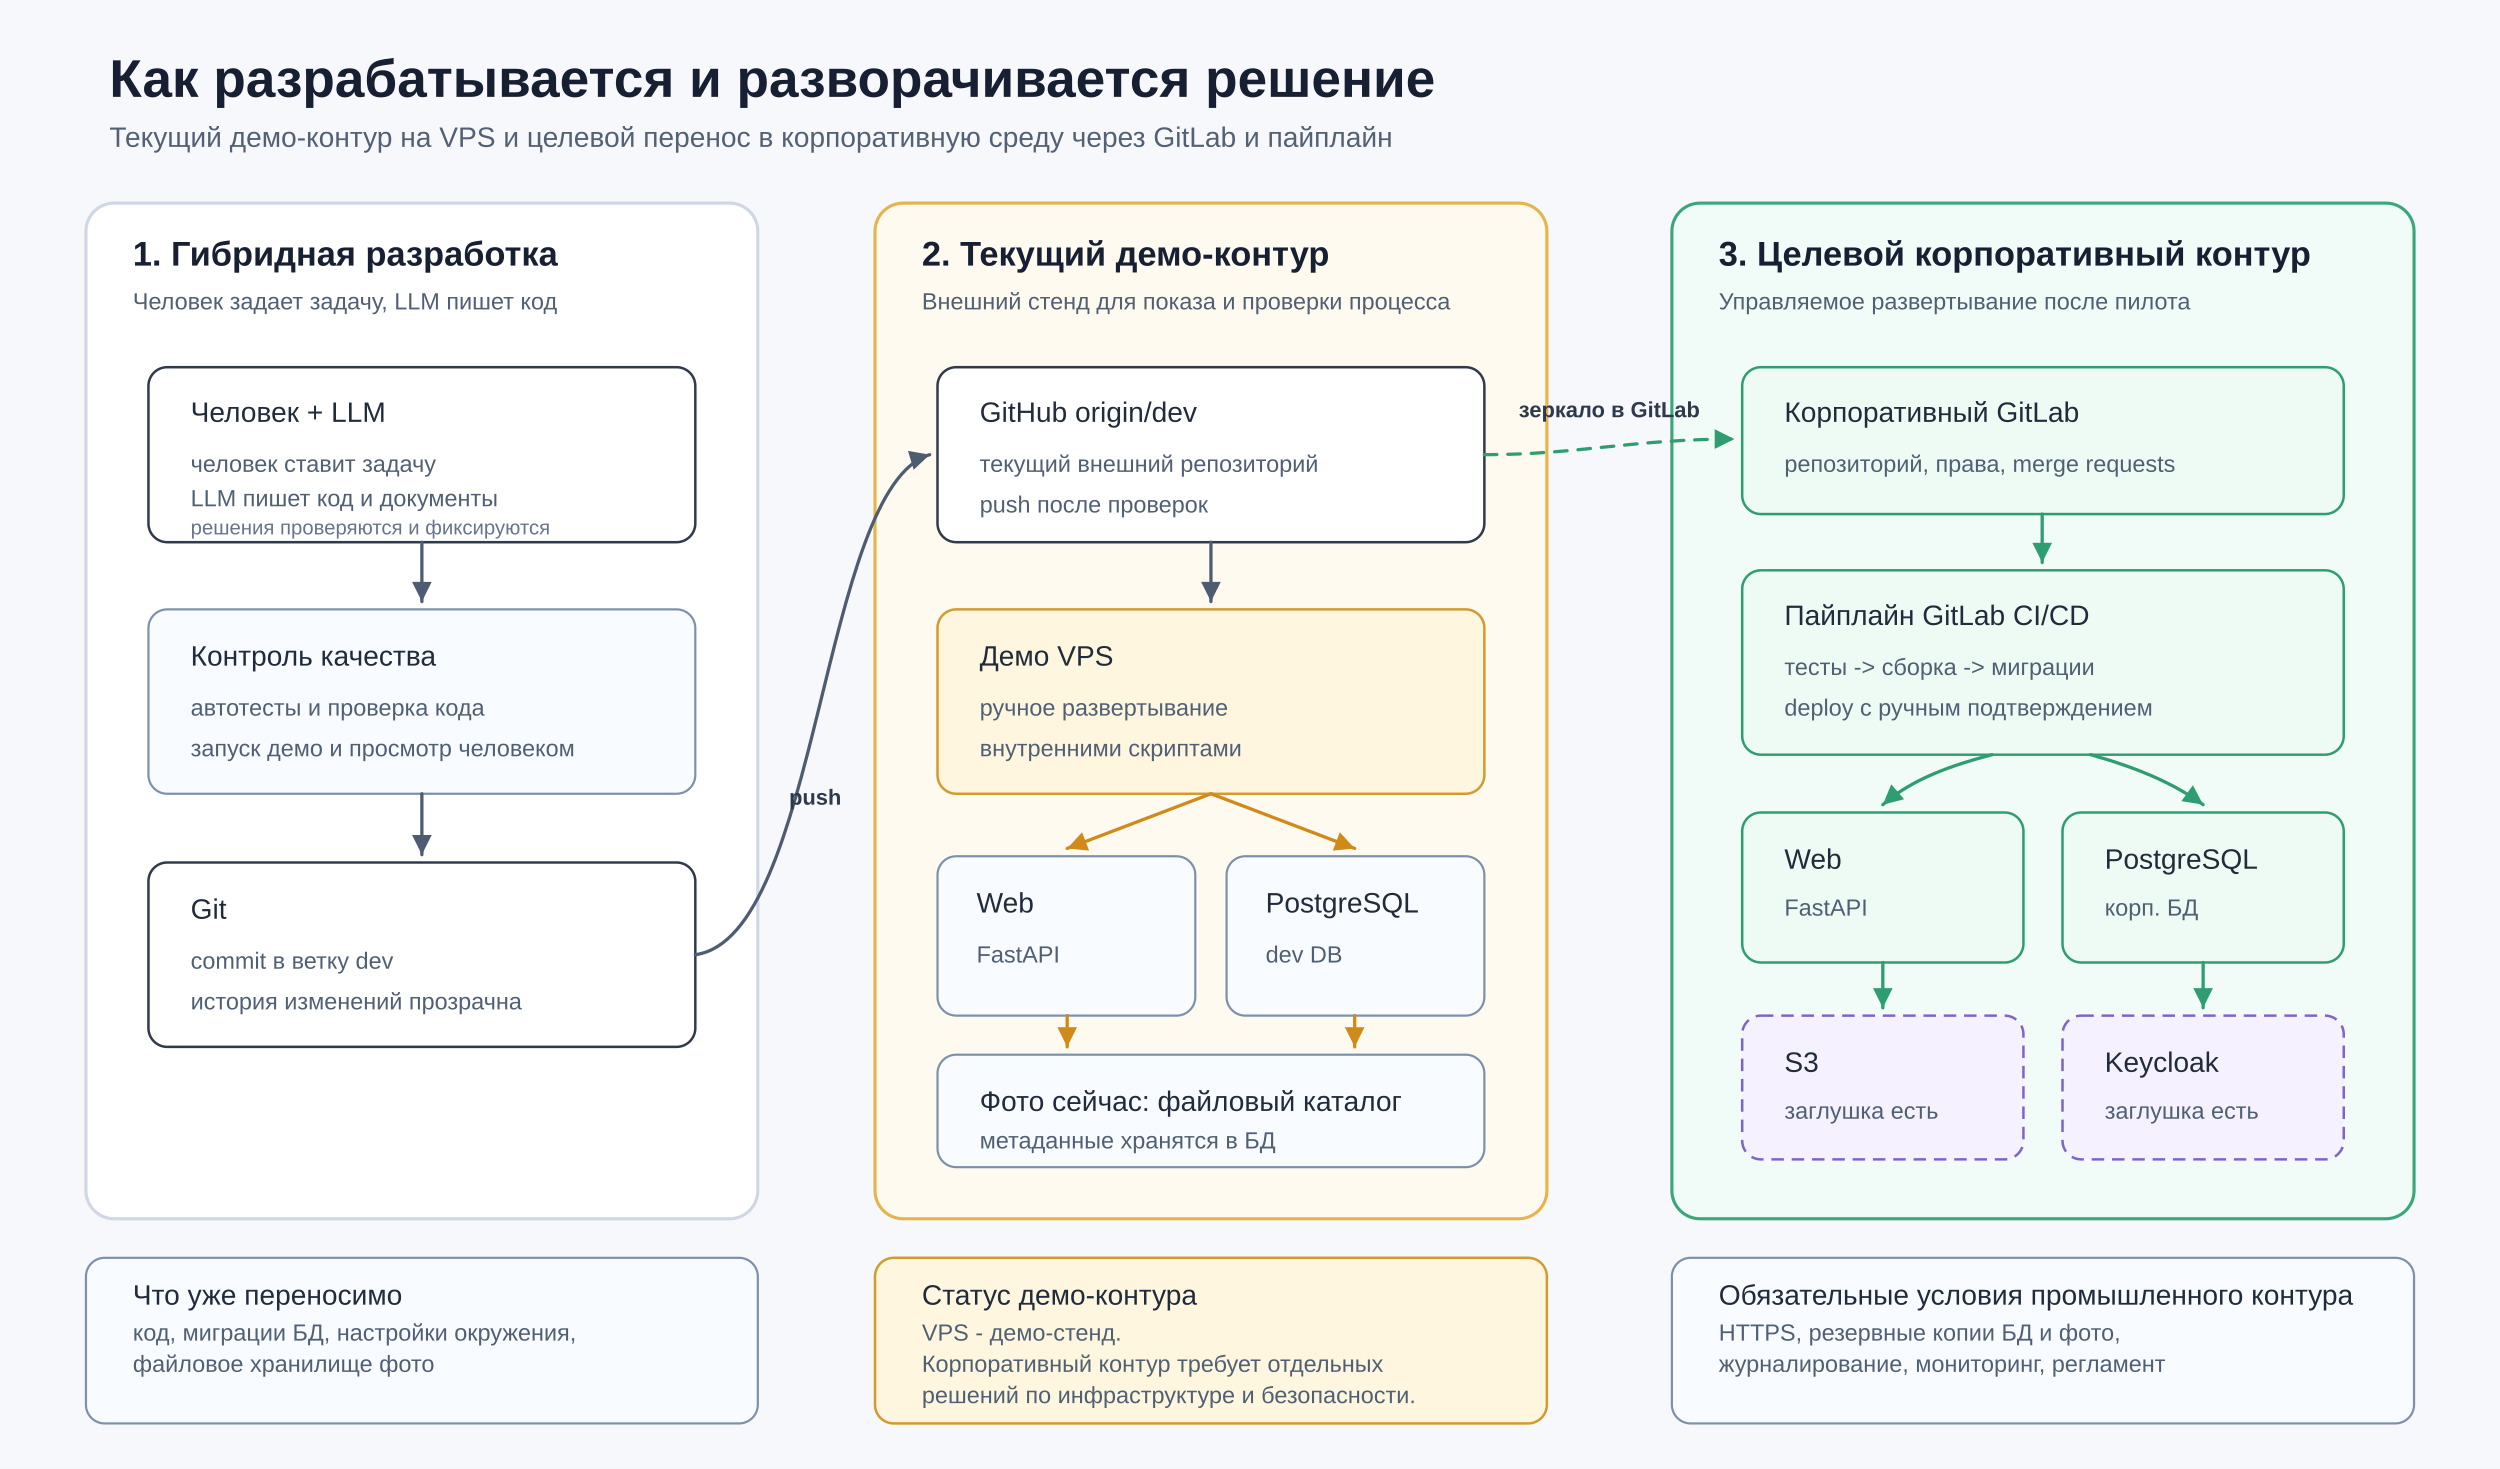
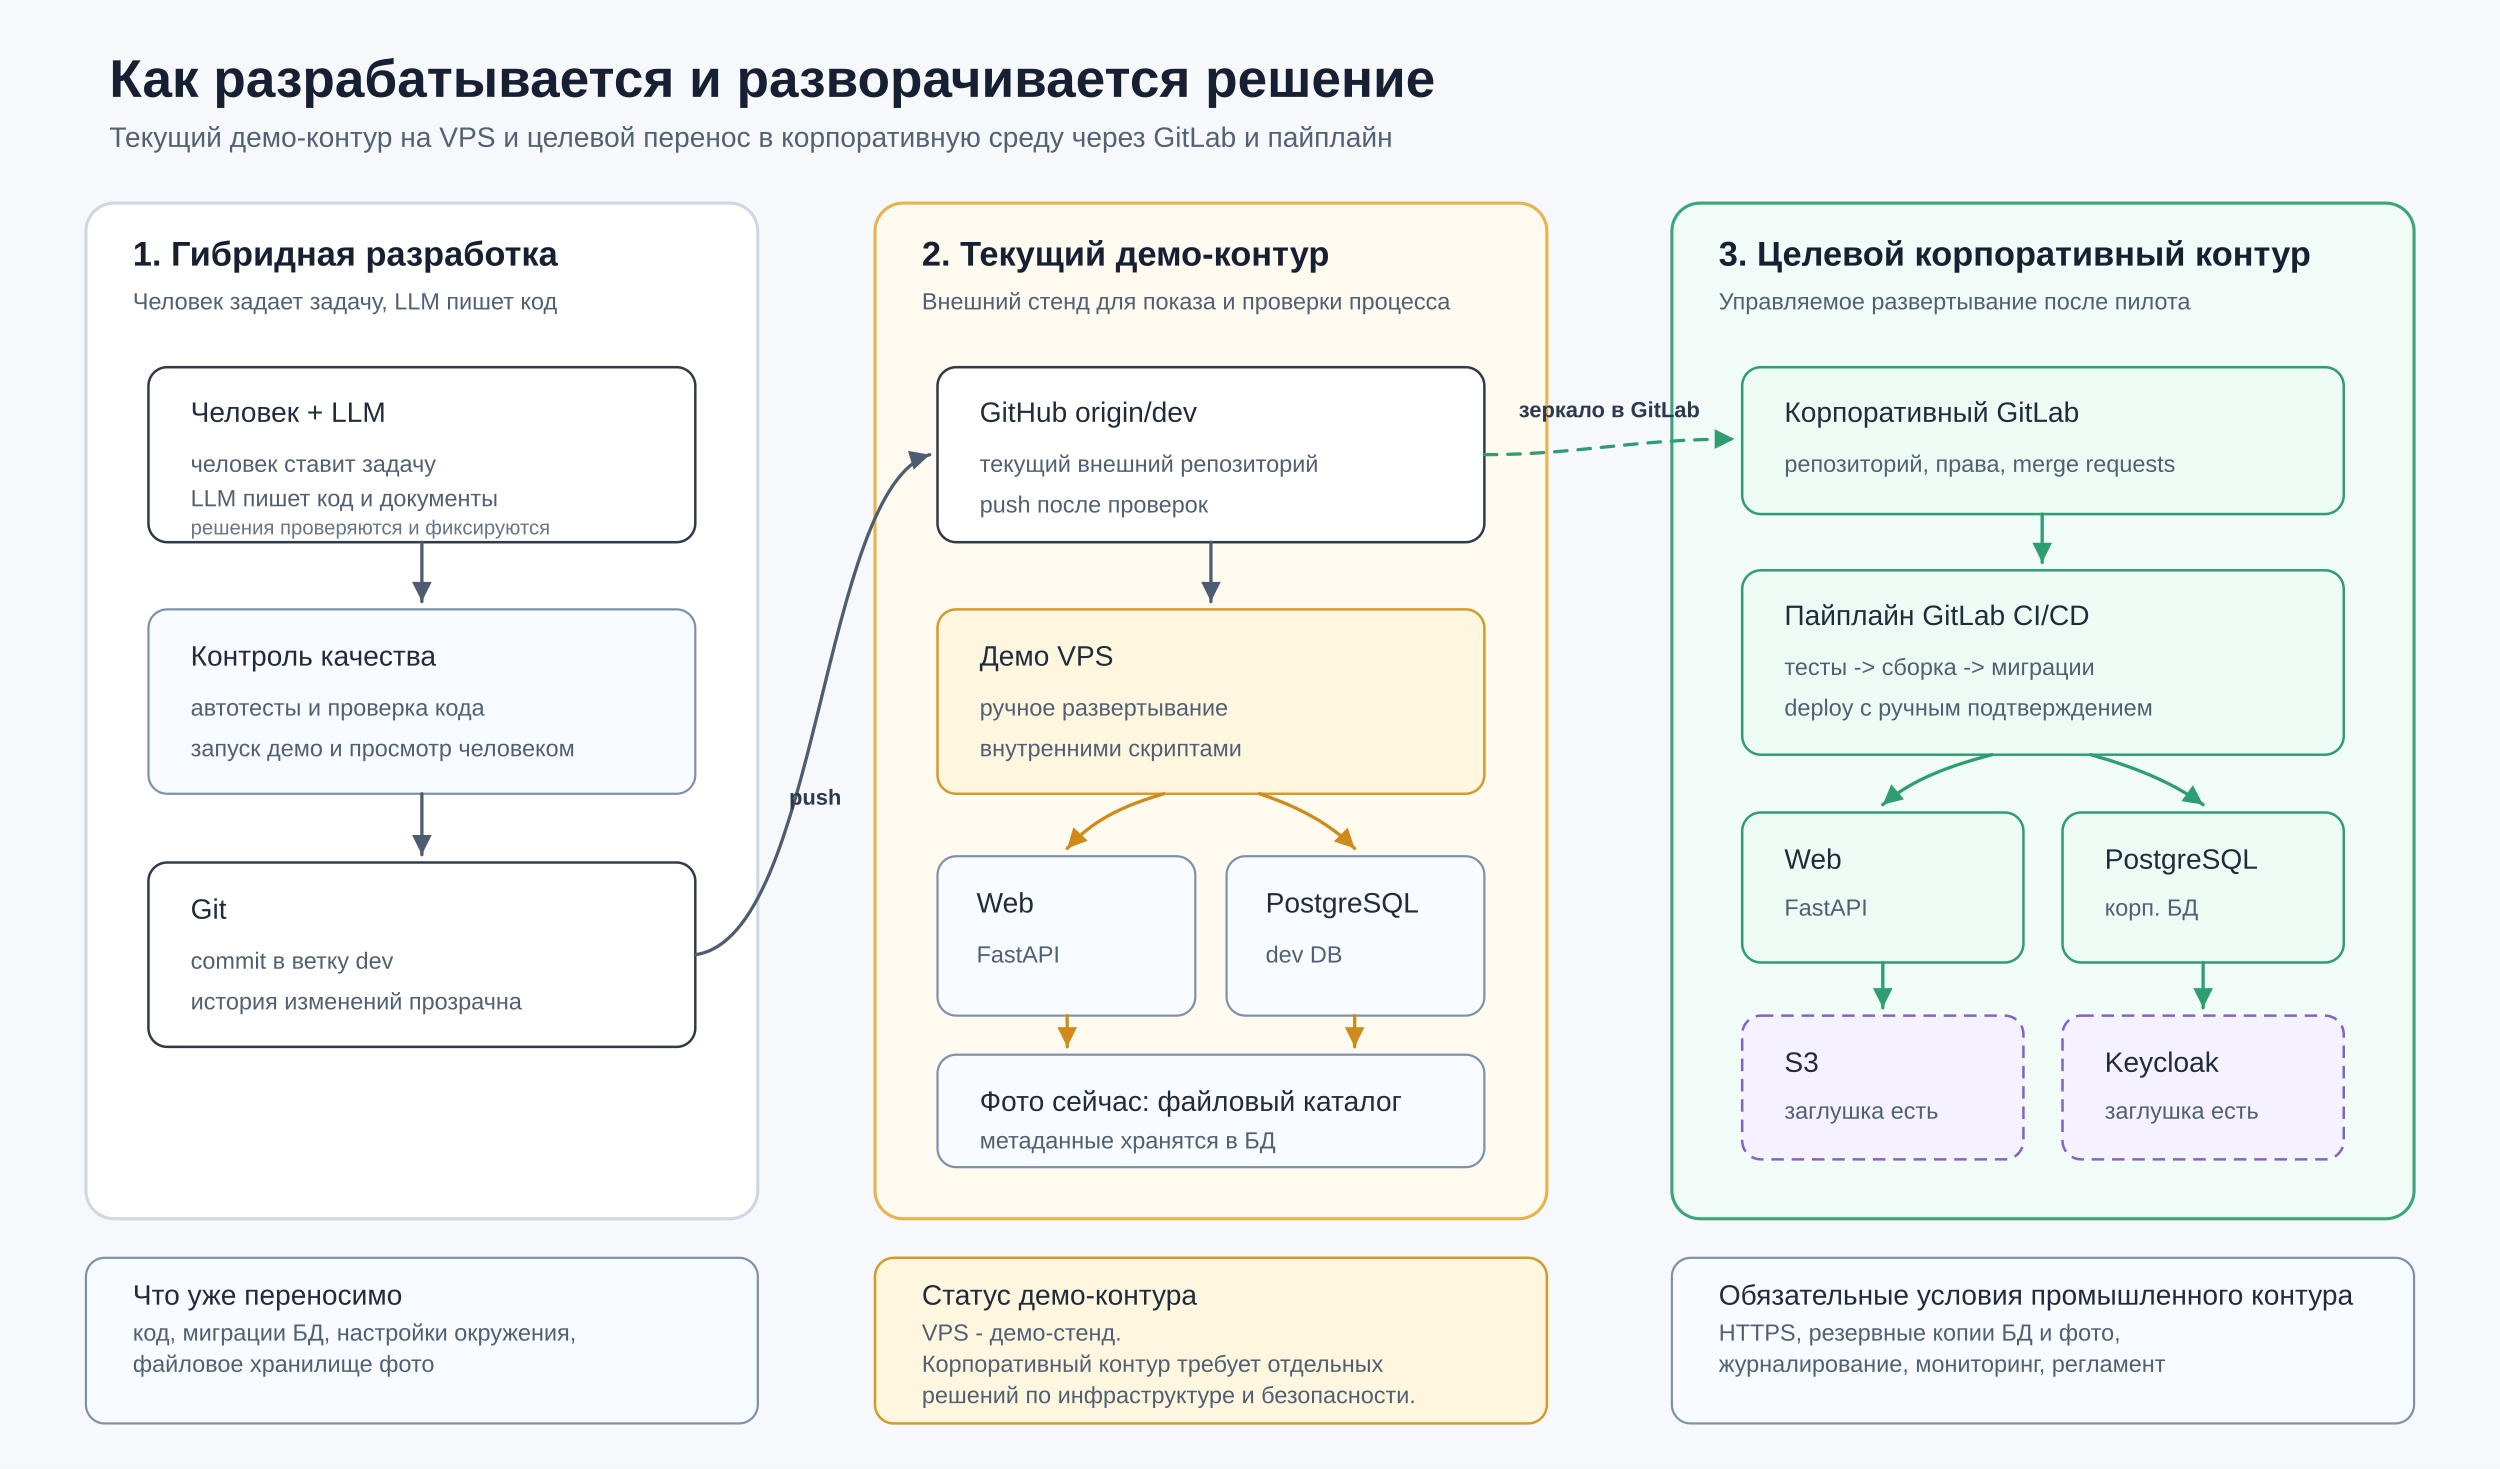
<svg xmlns="http://www.w3.org/2000/svg" width="1600" height="940" viewBox="0 0 1600 940" role="img" aria-labelledby="title desc">
  <defs>
    <style>
      .bg { fill: #f7f8fb; }
      .zone { fill: #ffffff; stroke: #cfd6e4; stroke-width: 2; rx: 18; }
      .zone-demo { fill: #fffaf0; stroke: #e7b34d; stroke-width: 2; rx: 18; }
      .zone-target { fill: #f1fbf7; stroke: #3aa77a; stroke-width: 2; rx: 18; }
      .box { fill: #ffffff; stroke: #2f3a4a; stroke-width: 1.6; rx: 12; }
      .box-soft { fill: #f8fbff; stroke: #7d90aa; stroke-width: 1.4; rx: 12; }
      .box-warn { fill: #fff6df; stroke: #d39a2e; stroke-width: 1.6; rx: 12; }
      .box-ok { fill: #eefaf4; stroke: #2f9d72; stroke-width: 1.6; rx: 12; }
      .box-stub { fill: #f5f1ff; stroke: #8063c9; stroke-width: 1.6; rx: 12; stroke-dasharray: 8 5; }
      .title { font-family: Arial, sans-serif; font-size: 34px; font-weight: 700; fill: #172033; }
      .subtitle { font-family: Arial, sans-serif; font-size: 18px; fill: #526174; }
      .zone-title { font-family: Arial, sans-serif; font-size: 22px; font-weight: 700; fill: #172033; }
      .text { font-family: Arial, sans-serif; font-size: 18px; fill: #202b3c; }
      .small { font-family: Arial, sans-serif; font-size: 15px; fill: #506074; }
      .tiny { font-family: Arial, sans-serif; font-size: 13px; fill: #66758a; }
      .label { font-family: Arial, sans-serif; font-size: 14px; font-weight: 700; fill: #2d3a4e; }
      .arrow { stroke: #4d5c70; stroke-width: 2.1; fill: none; marker-end: url(#arrow); stroke-linecap: round; stroke-linejoin: round; }
      .arrow-green { stroke: #2f9d72; stroke-width: 2.1; fill: none; marker-end: url(#arrowGreen); stroke-linecap: round; stroke-linejoin: round; }
      .arrow-planned { stroke: #2f9d72; stroke-width: 2.1; fill: none; marker-end: url(#arrowGreen); stroke-linecap: round; stroke-linejoin: round; stroke-dasharray: 8 7; }
      .arrow-orange { stroke: #d08a19; stroke-width: 2.1; fill: none; marker-end: url(#arrowOrange); stroke-linecap: round; stroke-linejoin: round; }
    </style>
    <marker id="arrow" markerWidth="9" markerHeight="9" refX="7.5" refY="4.5" orient="auto">
      <path d="M1.5,1.5 L7.5,4.5 L1.5,7.5 Z" fill="#4d5c70" />
    </marker>
    <marker id="arrowGreen" markerWidth="9" markerHeight="9" refX="7.5" refY="4.5" orient="auto">
      <path d="M1.5,1.5 L7.5,4.5 L1.5,7.5 Z" fill="#2f9d72" />
    </marker>
    <marker id="arrowOrange" markerWidth="9" markerHeight="9" refX="7.5" refY="4.5" orient="auto">
      <path d="M1.5,1.5 L7.5,4.5 L1.5,7.5 Z" fill="#d08a19" />
    </marker>
  </defs>
  <rect class="bg" x="0" y="0" width="1600" height="940" />
  <text class="title" x="70" y="62">Как разрабатывается и разворачивается решение</text>
  <text class="subtitle" x="70" y="94">Текущий демо-контур на VPS и целевой перенос в корпоративную среду через GitLab и пайплайн</text>
  <rect class="zone" x="55" y="130" width="430" height="650" />
  <text class="zone-title" x="85" y="170">1. Гибридная разработка</text>
  <text class="small" x="85" y="198">Человек задает задачу, LLM пишет код</text>
  <rect class="box" x="95" y="235" width="350" height="112" />
  <text class="text" x="122" y="270">Человек + LLM</text>
  <text class="small" x="122" y="302">человек ставит задачу</text>
  <text class="small" x="122" y="324">LLM пишет код и документы</text>
  <text class="tiny" x="122" y="342">решения проверяются и фиксируются</text>
  <rect class="box-soft" x="95" y="390" width="350" height="118" />
  <text class="text" x="122" y="426">Контроль качества</text>
  <text class="small" x="122" y="458">автотесты и проверка кода</text>
  <text class="small" x="122" y="484">запуск демо и просмотр человеком</text>
  <rect class="box" x="95" y="552" width="350" height="118" />
  <text class="text" x="122" y="588">Git</text>
  <text class="small" x="122" y="620">commit в ветку dev</text>
  <text class="small" x="122" y="646">история изменений прозрачна</text>
  <path class="arrow" d="M270 347 L270 385" />
  <path class="arrow" d="M270 508 L270 547" />
  <rect class="zone-demo" x="560" y="130" width="430" height="650" />
  <text class="zone-title" x="590" y="170">2. Текущий демо-контур</text>
  <text class="small" x="590" y="198">Внешний стенд для показа и проверки процесса</text>
  <rect class="box" x="600" y="235" width="350" height="112" />
  <text class="text" x="627" y="270">GitHub origin/dev</text>
  <text class="small" x="627" y="302">текущий внешний репозиторий</text>
  <text class="small" x="627" y="328">push после проверок</text>
  <rect class="box-warn" x="600" y="390" width="350" height="118" />
  <text class="text" x="627" y="426">Демо VPS</text>
  <text class="small" x="627" y="458">ручное развертывание</text>
  <text class="small" x="627" y="484">внутренними скриптами</text>
  <rect class="box-soft" x="600" y="548" width="165" height="102" />
  <text class="text" x="625" y="584">Web</text>
  <text class="small" x="625" y="616">FastAPI</text>
  <rect class="box-soft" x="785" y="548" width="165" height="102" />
  <text class="text" x="810" y="584">PostgreSQL</text>
  <text class="small" x="810" y="616">dev DB</text>
  <rect class="box-soft" x="600" y="675" width="350" height="72" />
  <text class="text" x="627" y="711">Фото сейчас: файловый каталог</text>
  <text class="small" x="627" y="735">метаданные хранятся в БД</text>
  <path class="arrow" d="M775 347 L775 385" />
-   <path class="arrow-orange" d="M775 508 L683 543" />
-   <path class="arrow-orange" d="M775 508 L867 543" />
+   <path class="arrow-orange" d="M745 508 C710 518 695 530 683 543" />
+   <path class="arrow-orange" d="M806 508 C836 518 854 530 867 543" />
  <path class="arrow-orange" d="M683 650 L683 670" />
  <path class="arrow-orange" d="M867 650 L867 670" />
  <rect class="zone-target" x="1070" y="130" width="475" height="650" />
  <text class="zone-title" x="1100" y="170">3. Целевой корпоративный контур</text>
  <text class="small" x="1100" y="198">Управляемое развертывание после пилота</text>
  <rect class="box-ok" x="1115" y="235" width="385" height="94" />
  <text class="text" x="1142" y="270">Корпоративный GitLab</text>
  <text class="small" x="1142" y="302">репозиторий, права, merge requests</text>
  <rect class="box-ok" x="1115" y="365" width="385" height="118" />
  <text class="text" x="1142" y="400">Пайплайн GitLab CI/CD</text>
  <text class="small" x="1142" y="432">тесты -&gt; сборка -&gt; миграции</text>
  <text class="small" x="1142" y="458">deploy с ручным подтверждением</text>
  <rect class="box-ok" x="1115" y="520" width="180" height="96" />
  <text class="text" x="1142" y="556">Web</text>
  <text class="small" x="1142" y="586">FastAPI</text>
  <rect class="box-ok" x="1320" y="520" width="180" height="96" />
  <text class="text" x="1347" y="556">PostgreSQL</text>
  <text class="small" x="1347" y="586">корп. БД</text>
  <rect class="box-stub" x="1115" y="650" width="180" height="92" />
  <text class="text" x="1142" y="686">S3</text>
  <text class="small" x="1142" y="716">заглушка есть</text>
  <rect class="box-stub" x="1320" y="650" width="180" height="92" />
  <text class="text" x="1347" y="686">Keycloak</text>
  <text class="small" x="1347" y="716">заглушка есть</text>
  <path class="arrow-green" d="M1307 329 L1307 360" />
  <path class="arrow-green" d="M1275 483 C1240 492 1220 502 1205 515" />
  <path class="arrow-green" d="M1338 483 C1370 492 1392 502 1410 515" />
  <path class="arrow-green" d="M1205 616 L1205 645" />
  <path class="arrow-green" d="M1410 616 L1410 645" />
  <path class="arrow" d="M445 611 C525 600 525 312 595 291" />
  <text class="label" x="505" y="515">push</text>
  <path class="arrow-planned" d="M950 291 C1010 291 1045 281 1110 281" />
  <text class="label" x="972" y="267">зеркало в GitLab</text>
  <rect class="box-soft" x="1070" y="805" width="475" height="106" />
  <text class="text" x="1100" y="835">Обязательные условия промышленного контура</text>
  <text class="small" x="1100" y="858">HTTPS, резервные копии БД и фото,</text>
  <text class="small" x="1100" y="878">журналирование, мониторинг, регламент</text>
  <rect class="box-warn" x="560" y="805" width="430" height="106" />
  <text class="text" x="590" y="835">Статус демо-контура</text>
  <text class="small" x="590" y="858">VPS - демо-стенд.</text>
  <text class="small" x="590" y="878">Корпоративный контур требует отдельных</text>
  <text class="small" x="590" y="898">решений по инфраструктуре и безопасности.</text>
  <rect class="box-soft" x="55" y="805" width="430" height="106" />
  <text class="text" x="85" y="835">Что уже переносимо</text>
  <text class="small" x="85" y="858">код, миграции БД, настройки окружения,</text>
  <text class="small" x="85" y="878">файловое хранилище фото</text>
</svg>
